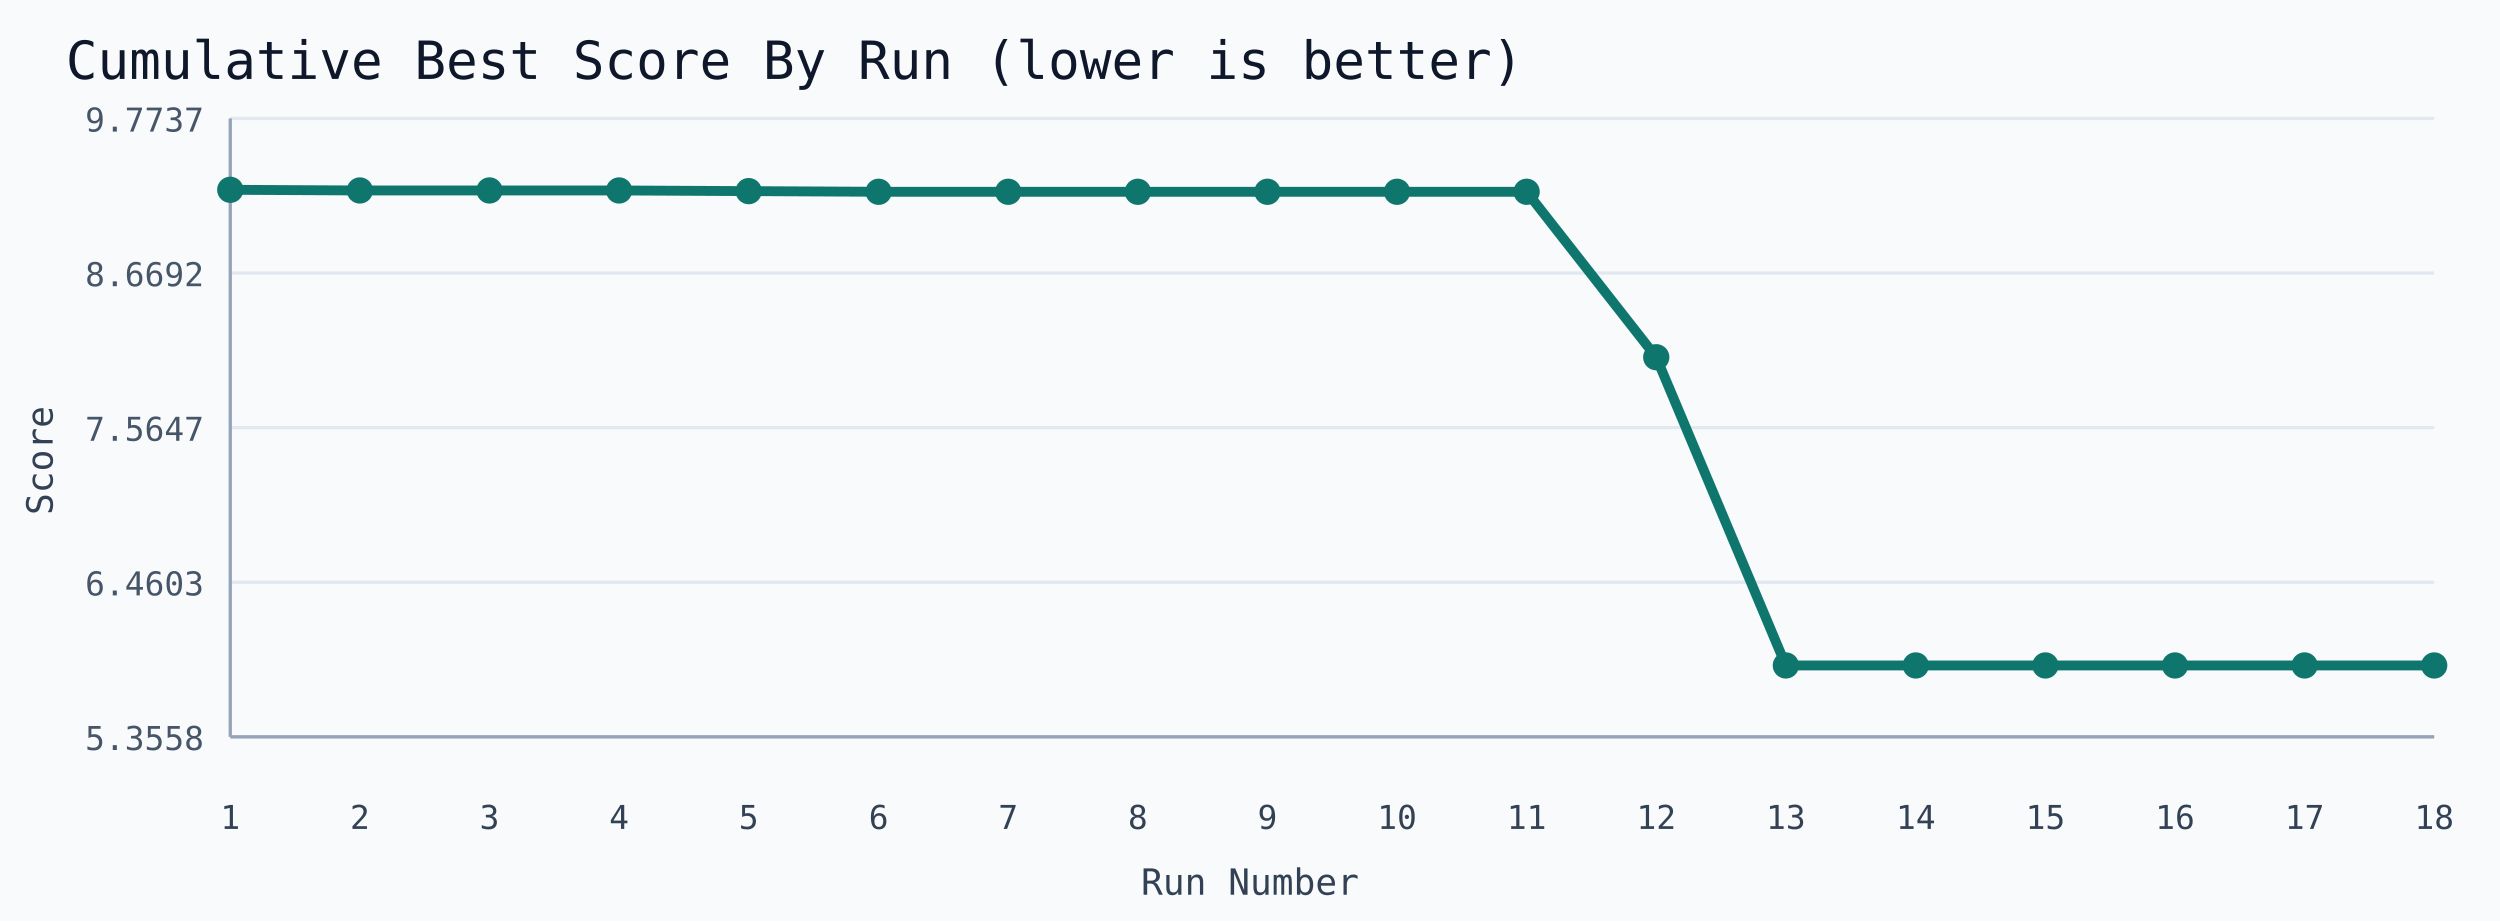
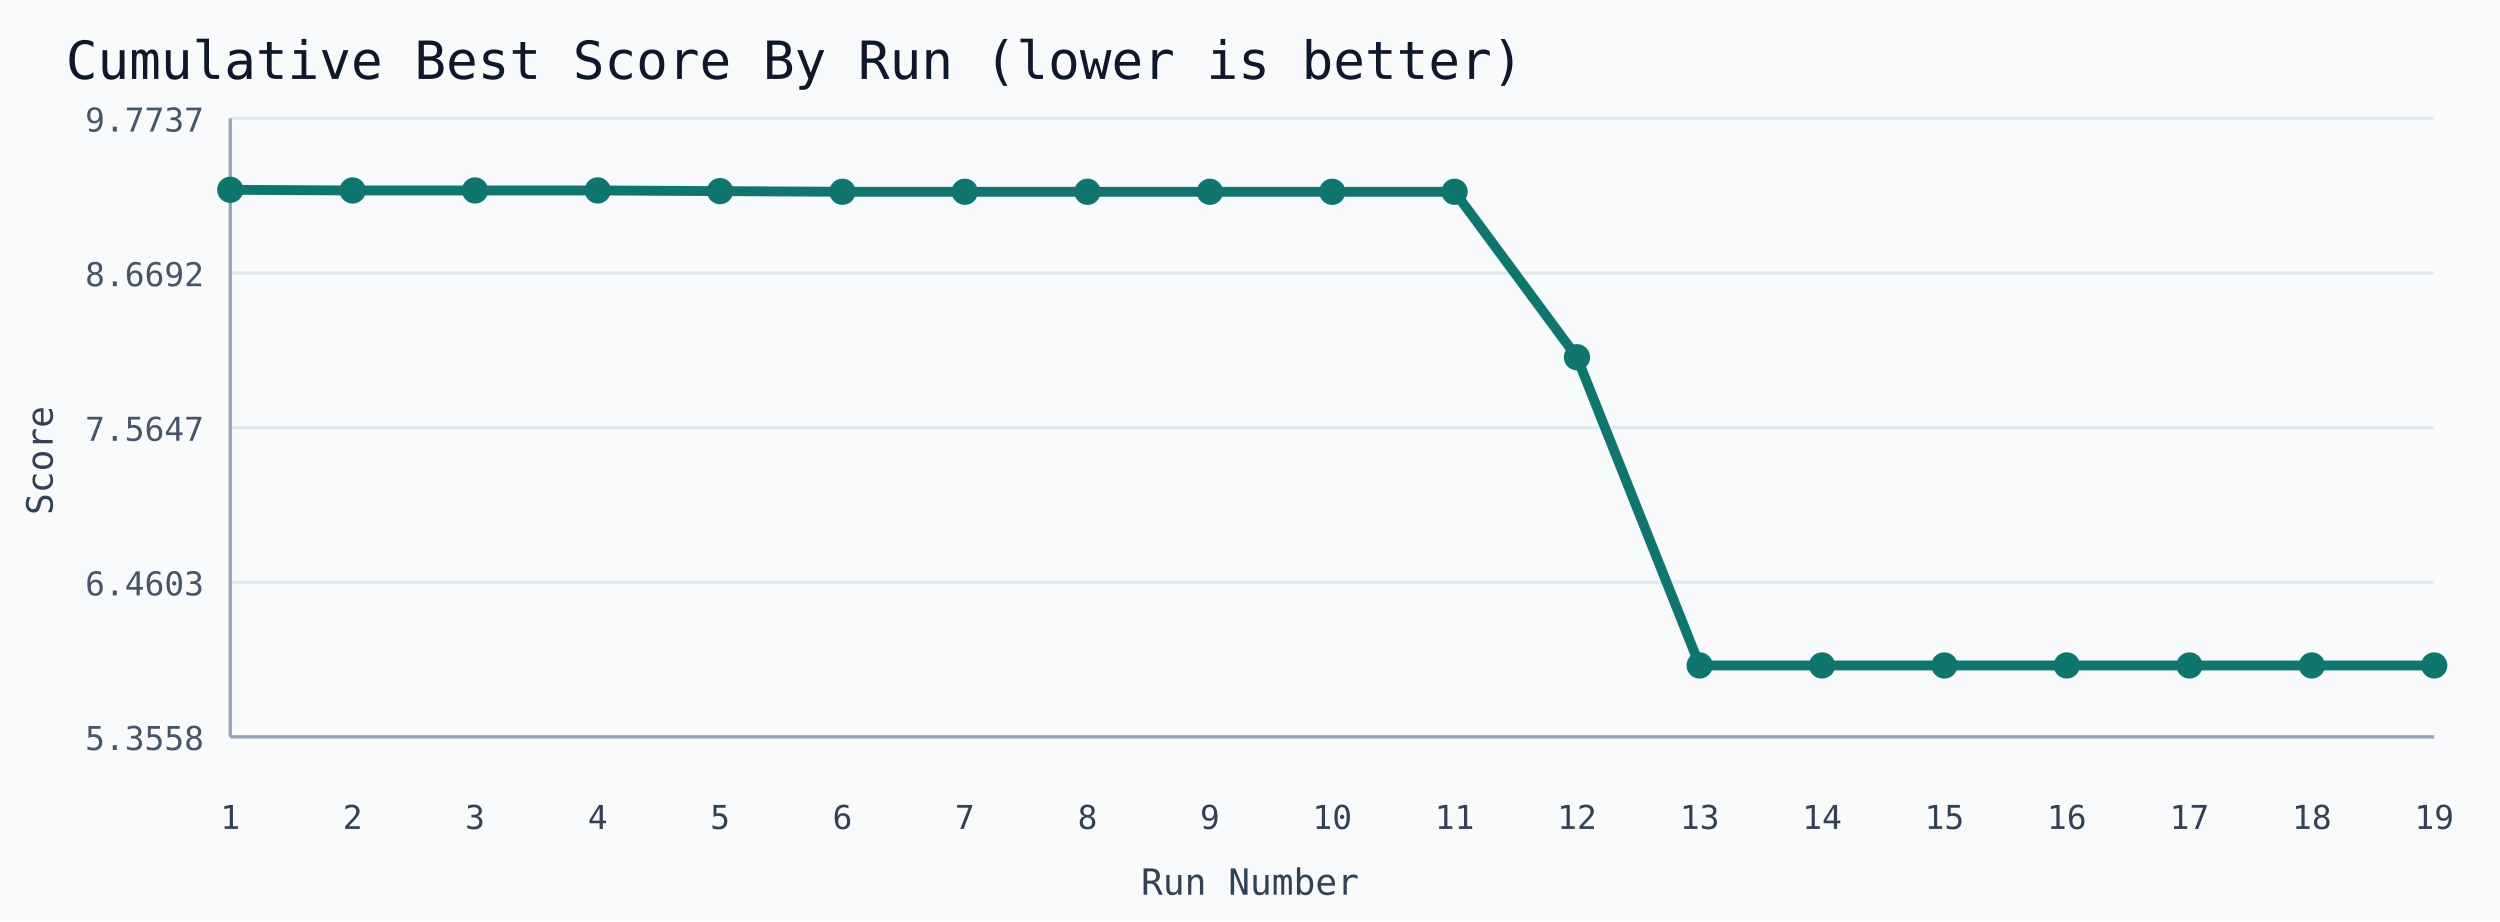
<svg xmlns="http://www.w3.org/2000/svg" width="760" height="280" viewBox="0 0 760 280">
  <rect width="100%" height="100%" fill="#f8fafc" />
  <text x="20" y="24" font-family="monospace" font-size="16" fill="#0f172a">Cumulative Best Score By Run (lower is better)</text>
  <line x1="70" y1="36.0" x2="740" y2="36.0" stroke="#e2e8f0" />
  <text x="62" y="40.0" text-anchor="end" font-family="monospace" font-size="10" fill="#475569">9.7737</text>
  <line x1="70" y1="83.0" x2="740" y2="83.0" stroke="#e2e8f0" />
  <text x="62" y="87.0" text-anchor="end" font-family="monospace" font-size="10" fill="#475569">8.6692</text>
  <line x1="70" y1="130.0" x2="740" y2="130.0" stroke="#e2e8f0" />
  <text x="62" y="134.0" text-anchor="end" font-family="monospace" font-size="10" fill="#475569">7.5647</text>
  <line x1="70" y1="177.0" x2="740" y2="177.0" stroke="#e2e8f0" />
  <text x="62" y="181.0" text-anchor="end" font-family="monospace" font-size="10" fill="#475569">6.4603</text>
  <line x1="70" y1="224.0" x2="740" y2="224.0" stroke="#e2e8f0" />
  <text x="62" y="228.0" text-anchor="end" font-family="monospace" font-size="10" fill="#475569">5.3558</text>
  <line x1="70" y1="224" x2="740" y2="224" stroke="#94a3b8" />
  <line x1="70" y1="36" x2="70" y2="224" stroke="#94a3b8" />
-   <polyline fill="none" stroke="#0f766e" stroke-width="3" points="70.0,57.7 109.4,57.9 148.8,57.9 188.2,57.9 227.6,58.1 267.1,58.3 306.5,58.3 345.9,58.3 385.3,58.3 424.7,58.3 464.1,58.3 503.5,108.6 542.9,202.3 582.4,202.3 621.8,202.3 661.2,202.3 700.6,202.3 740.0,202.3" />
+   <polyline fill="none" stroke="#0f766e" stroke-width="3" points="70.0,57.7 107.2,57.9 144.4,57.9 181.7,57.9 218.9,58.1 256.1,58.3 293.3,58.3 330.6,58.3 367.8,58.3 405.0,58.3 442.2,58.3 479.4,108.6 516.7,202.3 553.9,202.3 591.1,202.3 628.3,202.3 665.6,202.3 702.8,202.3 740.0,202.3" />
  <circle cx="70.0" cy="57.7" r="4" fill="#0f766e" />
  <text x="70.0" y="252" text-anchor="middle" font-family="monospace" font-size="10" fill="#334155">1</text>
-   <circle cx="109.4" cy="57.9" r="4" fill="#0f766e" />
-   <text x="109.4" y="252" text-anchor="middle" font-family="monospace" font-size="10" fill="#334155">2</text>
-   <circle cx="148.8" cy="57.9" r="4" fill="#0f766e" />
-   <text x="148.8" y="252" text-anchor="middle" font-family="monospace" font-size="10" fill="#334155">3</text>
-   <circle cx="188.2" cy="57.9" r="4" fill="#0f766e" />
-   <text x="188.2" y="252" text-anchor="middle" font-family="monospace" font-size="10" fill="#334155">4</text>
-   <circle cx="227.6" cy="58.1" r="4" fill="#0f766e" />
-   <text x="227.6" y="252" text-anchor="middle" font-family="monospace" font-size="10" fill="#334155">5</text>
-   <circle cx="267.1" cy="58.3" r="4" fill="#0f766e" />
-   <text x="267.1" y="252" text-anchor="middle" font-family="monospace" font-size="10" fill="#334155">6</text>
-   <circle cx="306.5" cy="58.3" r="4" fill="#0f766e" />
-   <text x="306.5" y="252" text-anchor="middle" font-family="monospace" font-size="10" fill="#334155">7</text>
-   <circle cx="345.9" cy="58.3" r="4" fill="#0f766e" />
-   <text x="345.9" y="252" text-anchor="middle" font-family="monospace" font-size="10" fill="#334155">8</text>
-   <circle cx="385.3" cy="58.3" r="4" fill="#0f766e" />
-   <text x="385.3" y="252" text-anchor="middle" font-family="monospace" font-size="10" fill="#334155">9</text>
-   <circle cx="424.7" cy="58.3" r="4" fill="#0f766e" />
-   <text x="424.7" y="252" text-anchor="middle" font-family="monospace" font-size="10" fill="#334155">10</text>
-   <circle cx="464.1" cy="58.3" r="4" fill="#0f766e" />
-   <text x="464.1" y="252" text-anchor="middle" font-family="monospace" font-size="10" fill="#334155">11</text>
-   <circle cx="503.5" cy="108.6" r="4" fill="#0f766e" />
-   <text x="503.5" y="252" text-anchor="middle" font-family="monospace" font-size="10" fill="#334155">12</text>
-   <circle cx="542.9" cy="202.3" r="4" fill="#0f766e" />
-   <text x="542.9" y="252" text-anchor="middle" font-family="monospace" font-size="10" fill="#334155">13</text>
-   <circle cx="582.4" cy="202.3" r="4" fill="#0f766e" />
-   <text x="582.4" y="252" text-anchor="middle" font-family="monospace" font-size="10" fill="#334155">14</text>
-   <circle cx="621.8" cy="202.3" r="4" fill="#0f766e" />
-   <text x="621.8" y="252" text-anchor="middle" font-family="monospace" font-size="10" fill="#334155">15</text>
-   <circle cx="661.2" cy="202.3" r="4" fill="#0f766e" />
-   <text x="661.2" y="252" text-anchor="middle" font-family="monospace" font-size="10" fill="#334155">16</text>
-   <circle cx="700.6" cy="202.3" r="4" fill="#0f766e" />
-   <text x="700.6" y="252" text-anchor="middle" font-family="monospace" font-size="10" fill="#334155">17</text>
+   <circle cx="107.2" cy="57.9" r="4" fill="#0f766e" />
+   <text x="107.2" y="252" text-anchor="middle" font-family="monospace" font-size="10" fill="#334155">2</text>
+   <circle cx="144.4" cy="57.9" r="4" fill="#0f766e" />
+   <text x="144.4" y="252" text-anchor="middle" font-family="monospace" font-size="10" fill="#334155">3</text>
+   <circle cx="181.7" cy="57.9" r="4" fill="#0f766e" />
+   <text x="181.7" y="252" text-anchor="middle" font-family="monospace" font-size="10" fill="#334155">4</text>
+   <circle cx="218.9" cy="58.1" r="4" fill="#0f766e" />
+   <text x="218.9" y="252" text-anchor="middle" font-family="monospace" font-size="10" fill="#334155">5</text>
+   <circle cx="256.1" cy="58.3" r="4" fill="#0f766e" />
+   <text x="256.1" y="252" text-anchor="middle" font-family="monospace" font-size="10" fill="#334155">6</text>
+   <circle cx="293.3" cy="58.3" r="4" fill="#0f766e" />
+   <text x="293.3" y="252" text-anchor="middle" font-family="monospace" font-size="10" fill="#334155">7</text>
+   <circle cx="330.6" cy="58.3" r="4" fill="#0f766e" />
+   <text x="330.6" y="252" text-anchor="middle" font-family="monospace" font-size="10" fill="#334155">8</text>
+   <circle cx="367.8" cy="58.3" r="4" fill="#0f766e" />
+   <text x="367.8" y="252" text-anchor="middle" font-family="monospace" font-size="10" fill="#334155">9</text>
+   <circle cx="405.0" cy="58.3" r="4" fill="#0f766e" />
+   <text x="405.0" y="252" text-anchor="middle" font-family="monospace" font-size="10" fill="#334155">10</text>
+   <circle cx="442.2" cy="58.3" r="4" fill="#0f766e" />
+   <text x="442.2" y="252" text-anchor="middle" font-family="monospace" font-size="10" fill="#334155">11</text>
+   <circle cx="479.4" cy="108.6" r="4" fill="#0f766e" />
+   <text x="479.4" y="252" text-anchor="middle" font-family="monospace" font-size="10" fill="#334155">12</text>
+   <circle cx="516.7" cy="202.3" r="4" fill="#0f766e" />
+   <text x="516.7" y="252" text-anchor="middle" font-family="monospace" font-size="10" fill="#334155">13</text>
+   <circle cx="553.9" cy="202.3" r="4" fill="#0f766e" />
+   <text x="553.9" y="252" text-anchor="middle" font-family="monospace" font-size="10" fill="#334155">14</text>
+   <circle cx="591.1" cy="202.3" r="4" fill="#0f766e" />
+   <text x="591.1" y="252" text-anchor="middle" font-family="monospace" font-size="10" fill="#334155">15</text>
+   <circle cx="628.3" cy="202.3" r="4" fill="#0f766e" />
+   <text x="628.3" y="252" text-anchor="middle" font-family="monospace" font-size="10" fill="#334155">16</text>
+   <circle cx="665.6" cy="202.3" r="4" fill="#0f766e" />
+   <text x="665.6" y="252" text-anchor="middle" font-family="monospace" font-size="10" fill="#334155">17</text>
+   <circle cx="702.8" cy="202.3" r="4" fill="#0f766e" />
+   <text x="702.8" y="252" text-anchor="middle" font-family="monospace" font-size="10" fill="#334155">18</text>
  <circle cx="740.0" cy="202.3" r="4" fill="#0f766e" />
-   <text x="740.0" y="252" text-anchor="middle" font-family="monospace" font-size="10" fill="#334155">18</text>
+   <text x="740.0" y="252" text-anchor="middle" font-family="monospace" font-size="10" fill="#334155">19</text>
  <text x="380.0" y="272" text-anchor="middle" font-family="monospace" font-size="11" fill="#334155">Run Number</text>
  <text x="16" y="140.0" text-anchor="middle" font-family="monospace" font-size="11" fill="#334155" transform="rotate(-90 16 140.0)">Score</text>
</svg>
